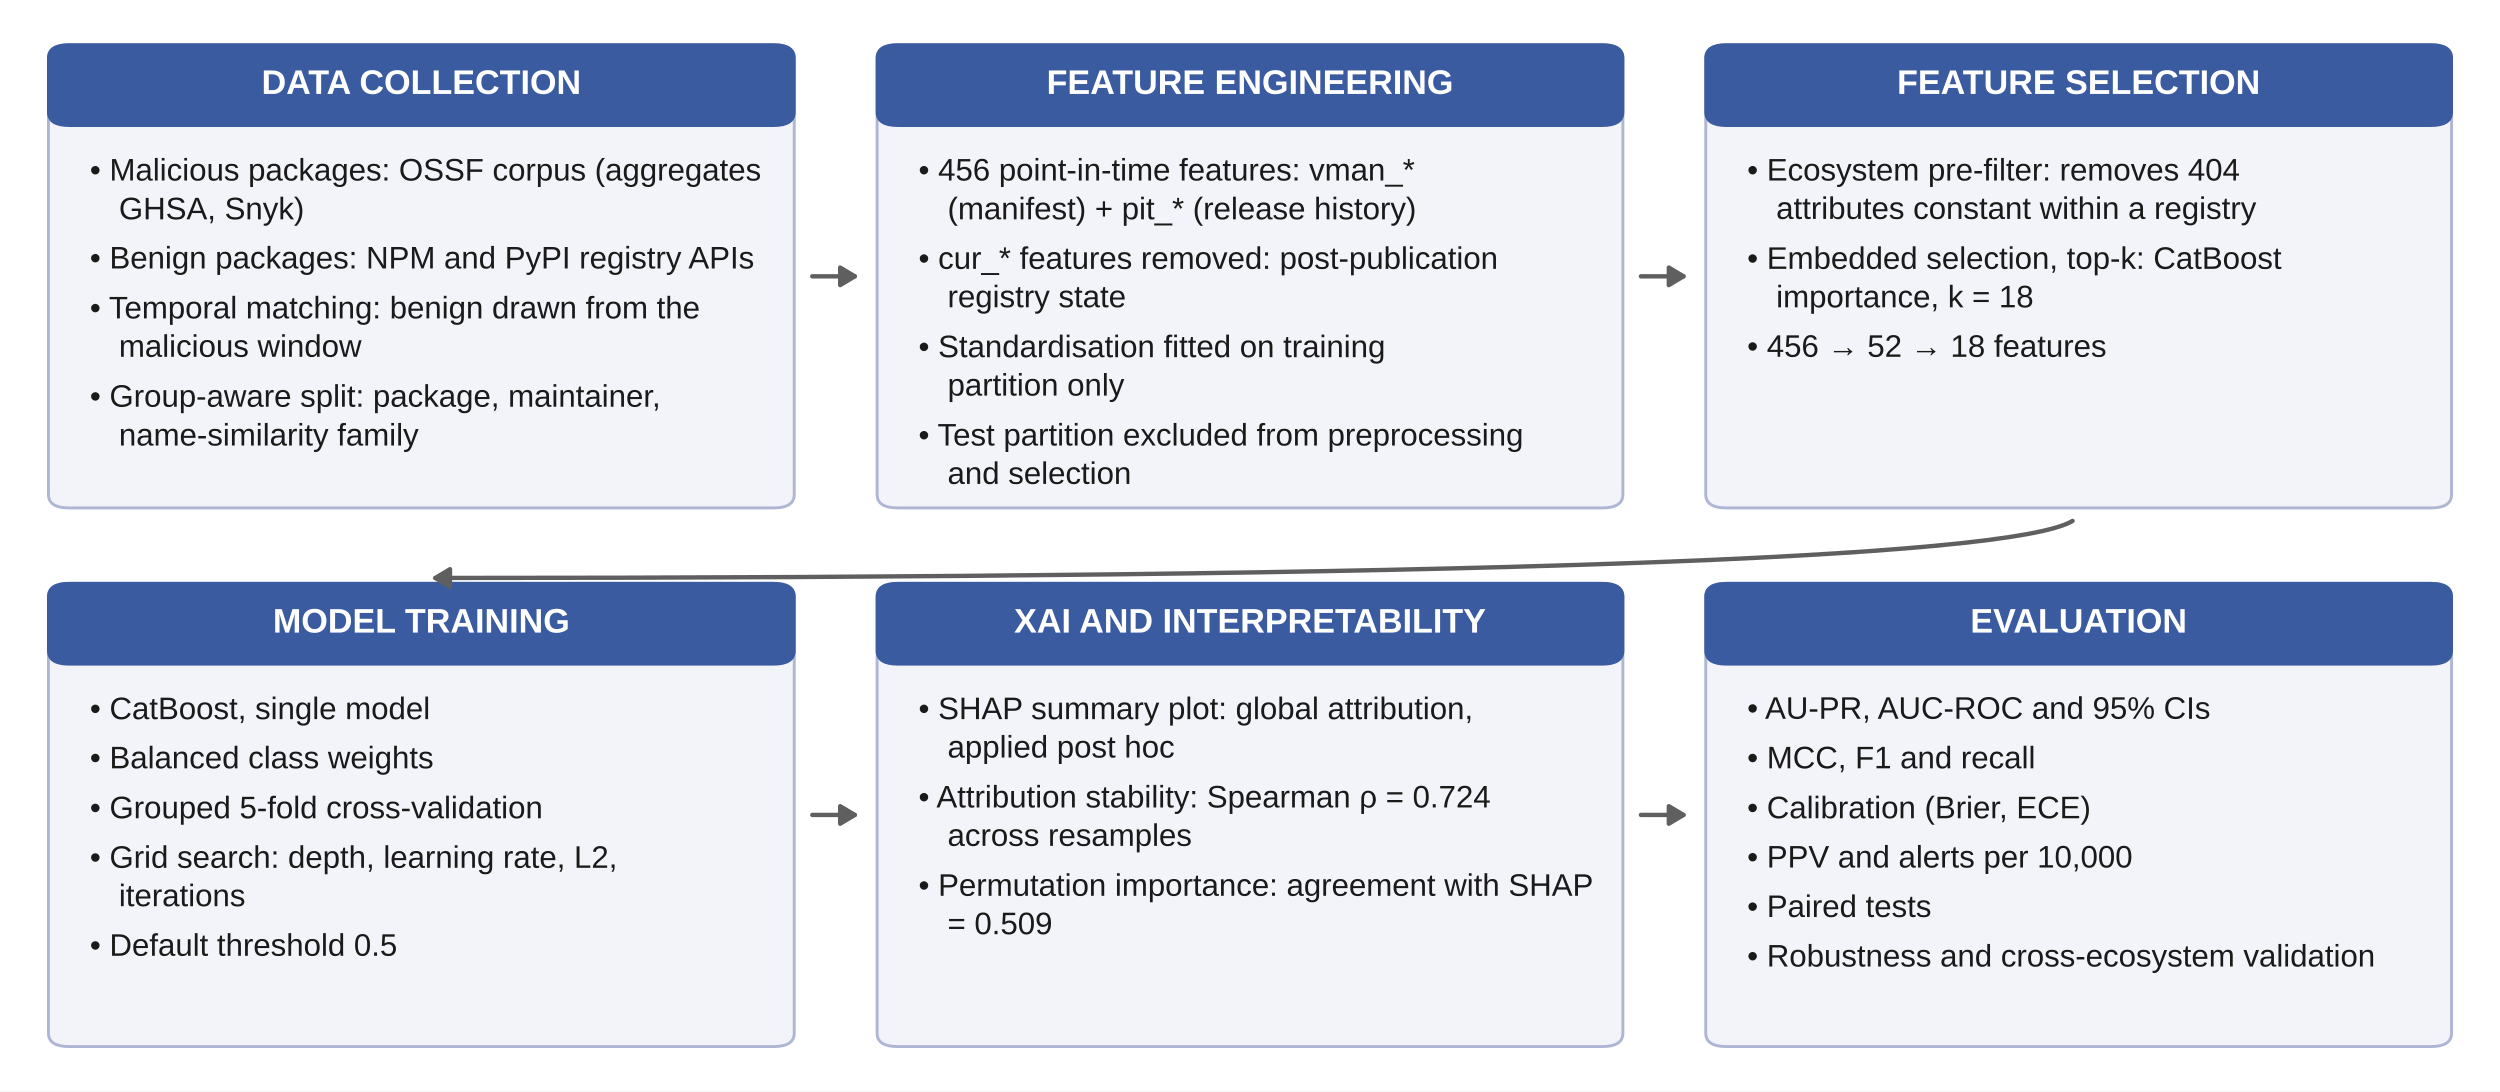
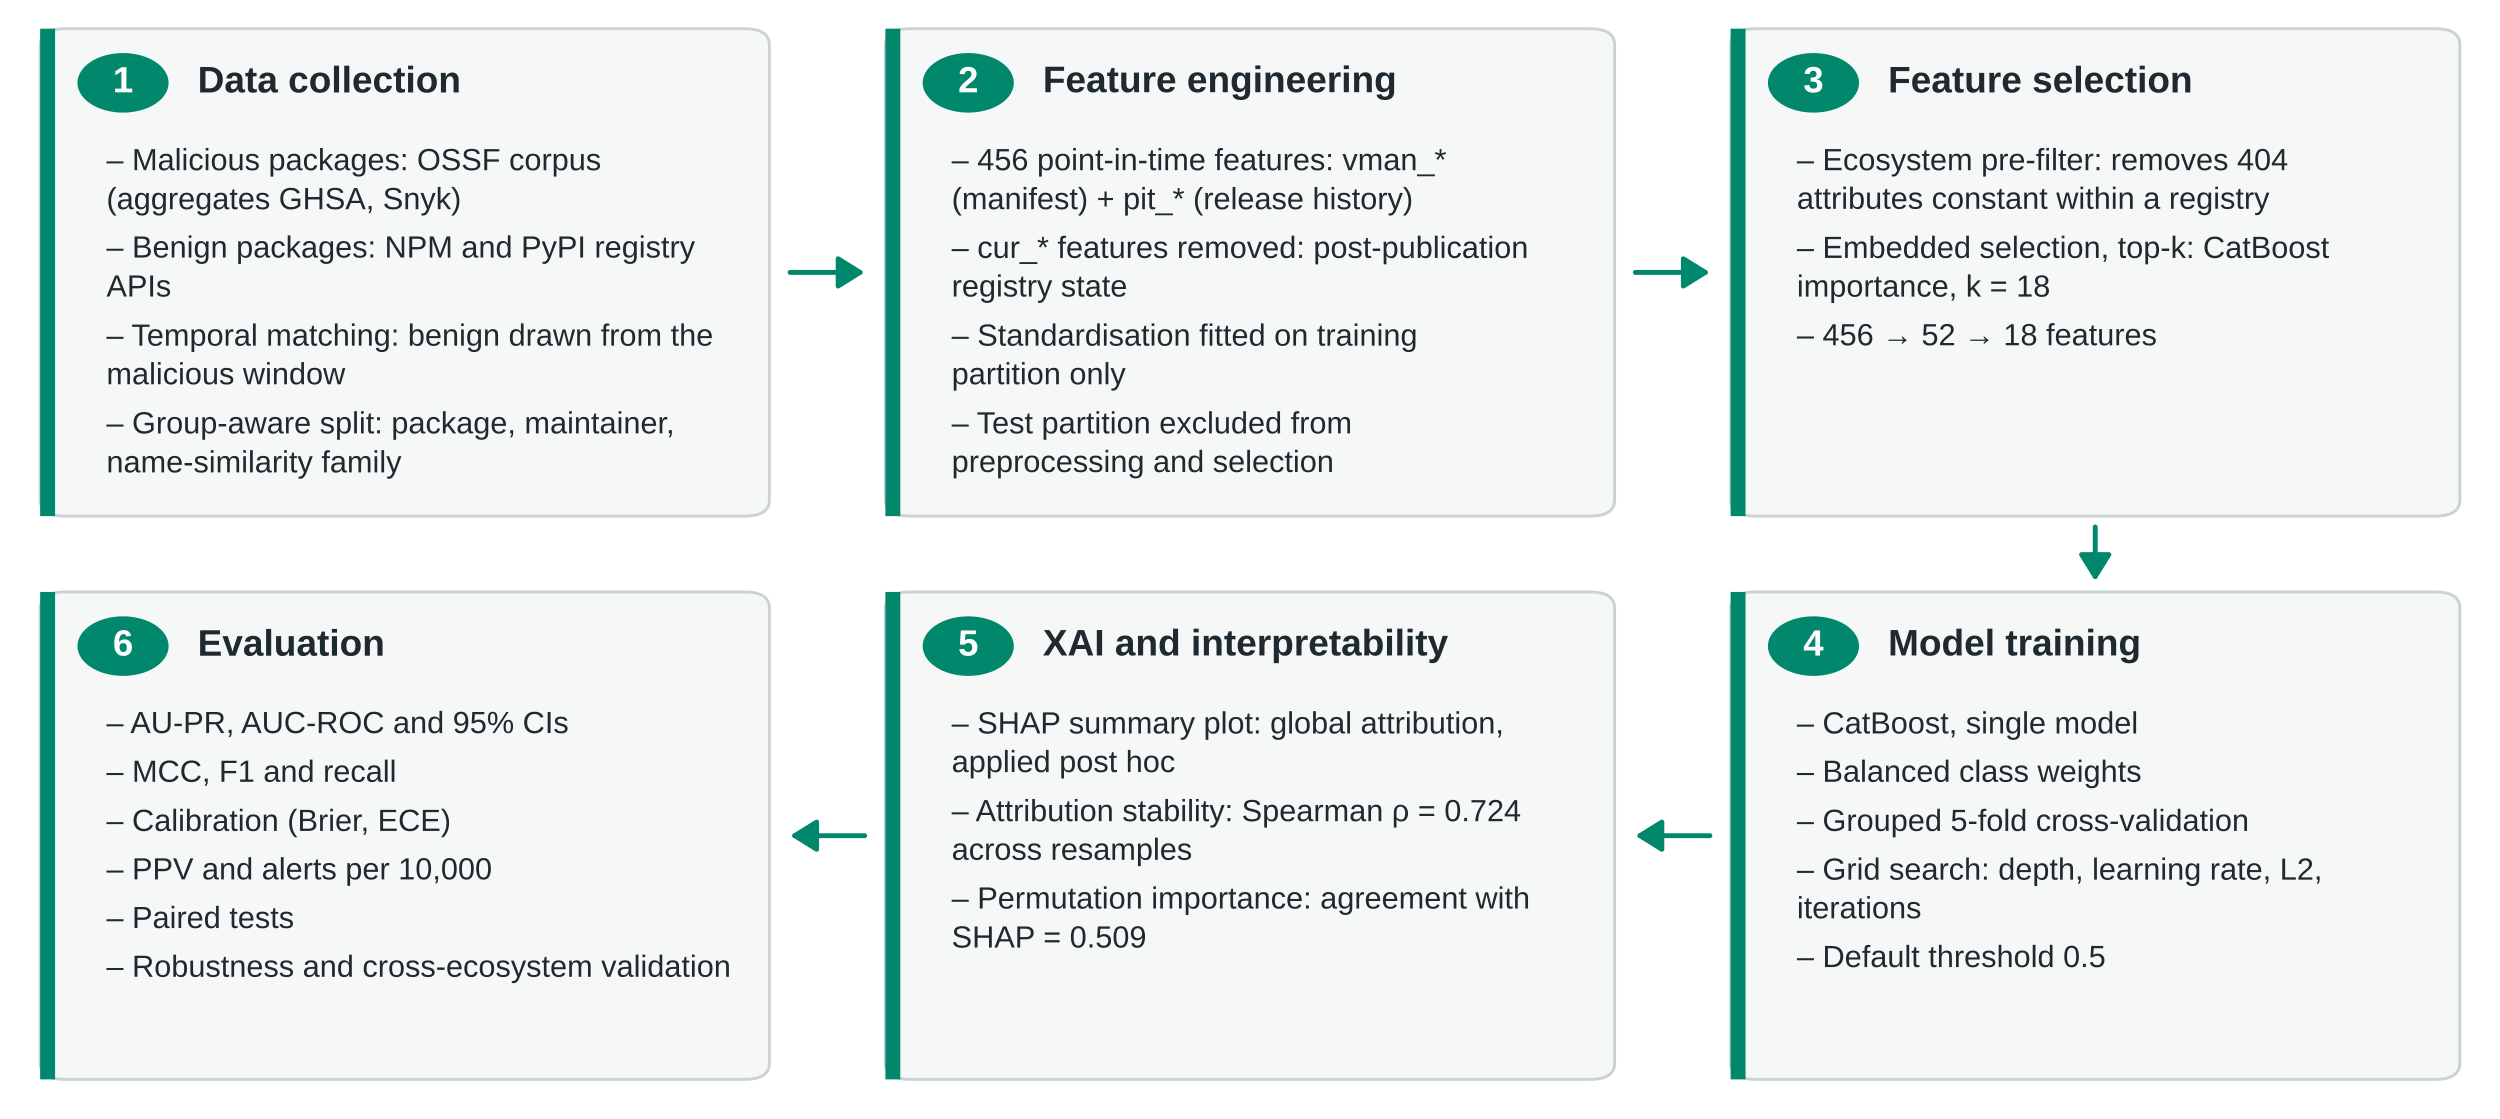
- <svg xmlns="http://www.w3.org/2000/svg" width="513.116pt" height="223.982pt" viewBox="0 0 513.116 223.982" version="1.1">
+ <svg xmlns="http://www.w3.org/2000/svg" width="513.116pt" height="229.652pt" viewBox="0 0 513.116 229.652" version="1.1">
  <defs>
    <style type="text/css">*{stroke-linejoin: round; stroke-linecap: butt}</style>
  </defs>
  <g id="figure_1">
    <g id="patch_1">
-       <path d="M 0 223.982  L 513.116 223.982  L 513.116 -0  L 0 -0  z " style="fill: #ffffff" />
+       <path d="M 0 229.652  L 513.116 229.652  L 513.116 0  L 0 0  z " style="fill: #ffffff" />
    </g>
    <g id="axes_1">
      <g id="patch_2">
-         <path d="M 14.196 104.253  L 158.763 104.253  Q 163.015 104.253 163.015 101.489  L 163.015 11.942  Q 163.015 9.179 158.763 9.179  L 14.196 9.179  Q 9.944 9.179 9.944 11.942  L 9.944 101.489  Q 9.944 104.253 14.196 104.253  z " clip-path="url(#pa4906f05b5)" style="fill: #f3f4f9; stroke: #aeb6d3; stroke-width: 0.6; stroke-linejoin: miter" />
+         <path d="M 13.346 105.933  L 152.81 105.933  Q 157.912 105.933 157.912 102.598  L 157.912 9.221  Q 157.912 5.887 152.81 5.887  L 13.346 5.887  Q 8.243 5.887 8.243 9.221  L 8.243 102.598  Q 8.243 105.933 13.346 105.933  z " clip-path="url(#pb34a11d8cc)" style="fill: #f6f8f8; stroke: #c9d3d6; stroke-width: 0.6; stroke-linejoin: miter" />
      </g>
      <g id="patch_3">
-         <path d="M 14.196 25.761  L 158.763 25.761  Q 163.015 25.761 163.015 22.997  L 163.015 11.942  Q 163.015 9.179 158.763 9.179  L 14.196 9.179  Q 9.944 9.179 9.944 11.942  L 9.944 22.997  Q 9.944 25.761 14.196 25.761  z " clip-path="url(#pa4906f05b5)" style="fill: #3a5ba0; stroke: #3a5ba0; stroke-width: 0.6; stroke-linejoin: miter" />
+         <path d="M 8.243 105.933  L 11.305 105.933  L 11.305 5.887  L 8.243 5.887  z " clip-path="url(#pb34a11d8cc)" style="fill: #00876c" />
      </g>
      <g id="patch_4">
-         <path d="M 184.275 104.253  L 328.842 104.253  Q 333.094 104.253 333.094 101.489  L 333.094 11.942  Q 333.094 9.179 328.842 9.179  L 184.275 9.179  Q 180.023 9.179 180.023 11.942  L 180.023 101.489  Q 180.023 104.253 184.275 104.253  z " clip-path="url(#pa4906f05b5)" style="fill: #f3f4f9; stroke: #aeb6d3; stroke-width: 0.6; stroke-linejoin: miter" />
+         <path d="M 25.251 23.117  C 27.732 23.117 30.111 22.472 31.866 21.326  C 33.62 20.179 34.605 18.624 34.605 17.003  C 34.605 15.381 33.62 13.826 31.866 12.68  C 30.111 11.533 27.732 10.889 25.251 10.889  C 22.77 10.889 20.391 11.533 18.637 12.68  C 16.882 13.826 15.897 15.381 15.897 17.003  C 15.897 18.624 16.882 20.179 18.637 21.326  C 20.391 22.472 22.77 23.117 25.251 23.117  z " clip-path="url(#pb34a11d8cc)" style="fill: #00876c" />
      </g>
      <g id="patch_5">
-         <path d="M 184.275 25.761  L 328.842 25.761  Q 333.094 25.761 333.094 22.997  L 333.094 11.942  Q 333.094 9.179 328.842 9.179  L 184.275 9.179  Q 180.023 9.179 180.023 11.942  L 180.023 22.997  Q 180.023 25.761 184.275 25.761  z " clip-path="url(#pa4906f05b5)" style="fill: #3a5ba0; stroke: #3a5ba0; stroke-width: 0.6; stroke-linejoin: miter" />
+         <path d="M 186.826 105.933  L 326.29 105.933  Q 331.393 105.933 331.393 102.598  L 331.393 9.221  Q 331.393 5.887 326.29 5.887  L 186.826 5.887  Q 181.723 5.887 181.723 9.221  L 181.723 102.598  Q 181.723 105.933 186.826 105.933  z " clip-path="url(#pb34a11d8cc)" style="fill: #f6f8f8; stroke: #c9d3d6; stroke-width: 0.6; stroke-linejoin: miter" />
      </g>
      <g id="patch_6">
-         <path d="M 354.353 104.253  L 498.92 104.253  Q 503.172 104.253 503.172 101.489  L 503.172 11.942  Q 503.172 9.179 498.92 9.179  L 354.353 9.179  Q 350.101 9.179 350.101 11.942  L 350.101 101.489  Q 350.101 104.253 354.353 104.253  z " clip-path="url(#pa4906f05b5)" style="fill: #f3f4f9; stroke: #aeb6d3; stroke-width: 0.6; stroke-linejoin: miter" />
+         <path d="M 181.723 105.933  L 184.785 105.933  L 184.785 5.887  L 181.723 5.887  z " clip-path="url(#pb34a11d8cc)" style="fill: #00876c" />
      </g>
      <g id="patch_7">
-         <path d="M 354.353 25.761  L 498.92 25.761  Q 503.172 25.761 503.172 22.997  L 503.172 11.942  Q 503.172 9.179 498.92 9.179  L 354.353 9.179  Q 350.101 9.179 350.101 11.942  L 350.101 22.997  Q 350.101 25.761 354.353 25.761  z " clip-path="url(#pa4906f05b5)" style="fill: #3a5ba0; stroke: #3a5ba0; stroke-width: 0.6; stroke-linejoin: miter" />
+         <path d="M 198.731 23.117  C 201.212 23.117 203.592 22.472 205.346 21.326  C 207.1 20.179 208.086 18.624 208.086 17.003  C 208.086 15.381 207.1 13.826 205.346 12.68  C 203.592 11.533 201.212 10.889 198.731 10.889  C 196.251 10.889 193.871 11.533 192.117 12.68  C 190.363 13.826 189.377 15.381 189.377 17.003  C 189.377 18.624 190.363 20.179 192.117 21.326  C 193.871 22.472 196.251 23.117 198.731 23.117  z " clip-path="url(#pb34a11d8cc)" style="fill: #00876c" />
      </g>
      <g id="patch_8">
-         <path d="M 14.196 214.804  L 158.763 214.804  Q 163.015 214.804 163.015 212.04  L 163.015 122.494  Q 163.015 119.73 158.763 119.73  L 14.196 119.73  Q 9.944 119.73 9.944 122.494  L 9.944 212.04  Q 9.944 214.804 14.196 214.804  z " clip-path="url(#pa4906f05b5)" style="fill: #f3f4f9; stroke: #aeb6d3; stroke-width: 0.6; stroke-linejoin: miter" />
+         <path d="M 360.306 105.933  L 499.771 105.933  Q 504.873 105.933 504.873 102.598  L 504.873 9.221  Q 504.873 5.887 499.771 5.887  L 360.306 5.887  Q 355.204 5.887 355.204 9.221  L 355.204 102.598  Q 355.204 105.933 360.306 105.933  z " clip-path="url(#pb34a11d8cc)" style="fill: #f6f8f8; stroke: #c9d3d6; stroke-width: 0.6; stroke-linejoin: miter" />
      </g>
      <g id="patch_9">
-         <path d="M 14.196 136.312  L 158.763 136.312  Q 163.015 136.312 163.015 133.549  L 163.015 122.494  Q 163.015 119.73 158.763 119.73  L 14.196 119.73  Q 9.944 119.73 9.944 122.494  L 9.944 133.549  Q 9.944 136.312 14.196 136.312  z " clip-path="url(#pa4906f05b5)" style="fill: #3a5ba0; stroke: #3a5ba0; stroke-width: 0.6; stroke-linejoin: miter" />
+         <path d="M 355.204 105.933  L 358.265 105.933  L 358.265 5.887  L 355.204 5.887  z " clip-path="url(#pb34a11d8cc)" style="fill: #00876c" />
      </g>
      <g id="patch_10">
-         <path d="M 184.275 214.804  L 328.842 214.804  Q 333.094 214.804 333.094 212.04  L 333.094 122.494  Q 333.094 119.73 328.842 119.73  L 184.275 119.73  Q 180.023 119.73 180.023 122.494  L 180.023 212.04  Q 180.023 214.804 184.275 214.804  z " clip-path="url(#pa4906f05b5)" style="fill: #f3f4f9; stroke: #aeb6d3; stroke-width: 0.6; stroke-linejoin: miter" />
+         <path d="M 372.212 23.117  C 374.692 23.117 377.072 22.472 378.826 21.326  C 380.58 20.179 381.566 18.624 381.566 17.003  C 381.566 15.381 380.58 13.826 378.826 12.68  C 377.072 11.533 374.692 10.889 372.212 10.889  C 369.731 10.889 367.351 11.533 365.597 12.68  C 363.843 13.826 362.857 15.381 362.857 17.003  C 362.857 18.624 363.843 20.179 365.597 21.326  C 367.351 22.472 369.731 23.117 372.212 23.117  z " clip-path="url(#pb34a11d8cc)" style="fill: #00876c" />
      </g>
      <g id="patch_11">
-         <path d="M 184.275 136.312  L 328.842 136.312  Q 333.094 136.312 333.094 133.549  L 333.094 122.494  Q 333.094 119.73 328.842 119.73  L 184.275 119.73  Q 180.023 119.73 180.023 122.494  L 180.023 133.549  Q 180.023 136.312 184.275 136.312  z " clip-path="url(#pa4906f05b5)" style="fill: #3a5ba0; stroke: #3a5ba0; stroke-width: 0.6; stroke-linejoin: miter" />
+         <path d="M 360.306 221.542  L 499.771 221.542  Q 504.873 221.542 504.873 218.207  L 504.873 124.83  Q 504.873 121.496 499.771 121.496  L 360.306 121.496  Q 355.204 121.496 355.204 124.83  L 355.204 218.207  Q 355.204 221.542 360.306 221.542  z " clip-path="url(#pb34a11d8cc)" style="fill: #f6f8f8; stroke: #c9d3d6; stroke-width: 0.6; stroke-linejoin: miter" />
      </g>
      <g id="patch_12">
-         <path d="M 354.353 214.804  L 498.92 214.804  Q 503.172 214.804 503.172 212.04  L 503.172 122.494  Q 503.172 119.73 498.92 119.73  L 354.353 119.73  Q 350.101 119.73 350.101 122.494  L 350.101 212.04  Q 350.101 214.804 354.353 214.804  z " clip-path="url(#pa4906f05b5)" style="fill: #f3f4f9; stroke: #aeb6d3; stroke-width: 0.6; stroke-linejoin: miter" />
+         <path d="M 355.204 221.542  L 358.265 221.542  L 358.265 121.496  L 355.204 121.496  z " clip-path="url(#pb34a11d8cc)" style="fill: #00876c" />
      </g>
      <g id="patch_13">
-         <path d="M 354.353 136.312  L 498.92 136.312  Q 503.172 136.312 503.172 133.549  L 503.172 122.494  Q 503.172 119.73 498.92 119.73  L 354.353 119.73  Q 350.101 119.73 350.101 122.494  L 350.101 133.549  Q 350.101 136.312 354.353 136.312  z " clip-path="url(#pa4906f05b5)" style="fill: #3a5ba0; stroke: #3a5ba0; stroke-width: 0.6; stroke-linejoin: miter" />
+         <path d="M 372.212 138.726  C 374.692 138.726 377.072 138.082 378.826 136.935  C 380.58 135.789 381.566 134.233 381.566 132.612  C 381.566 130.99 380.58 129.435 378.826 128.289  C 377.072 127.142 374.692 126.498 372.212 126.498  C 369.731 126.498 367.351 127.142 365.597 128.289  C 363.843 129.435 362.857 130.99 362.857 132.612  C 362.857 134.233 363.843 135.789 365.597 136.935  C 367.351 138.082 369.731 138.726 372.212 138.726  z " clip-path="url(#pb34a11d8cc)" style="fill: #00876c" />
      </g>
      <g id="patch_14">
-         <path d="M 166.719 56.716  Q 171.519 56.716 175.444 56.716  " clip-path="url(#pa4906f05b5)" style="fill: none; stroke: #5f5f5f; stroke-width: 0.9; stroke-linecap: round" />
-         <path d="M 172.444 54.916  L 175.444 56.716  L 172.444 58.516  z " clip-path="url(#pa4906f05b5)" style="fill: #5f5f5f; stroke: #5f5f5f; stroke-width: 0.9; stroke-linecap: round" />
+         <path d="M 186.826 221.542  L 326.29 221.542  Q 331.393 221.542 331.393 218.207  L 331.393 124.83  Q 331.393 121.496 326.29 121.496  L 186.826 121.496  Q 181.723 121.496 181.723 124.83  L 181.723 218.207  Q 181.723 221.542 186.826 221.542  z " clip-path="url(#pb34a11d8cc)" style="fill: #f6f8f8; stroke: #c9d3d6; stroke-width: 0.6; stroke-linejoin: miter" />
      </g>
      <g id="patch_15">
-         <path d="M 166.719 167.267  Q 171.519 167.267 175.444 167.267  " clip-path="url(#pa4906f05b5)" style="fill: none; stroke: #5f5f5f; stroke-width: 0.9; stroke-linecap: round" />
-         <path d="M 172.444 165.467  L 175.444 167.267  L 172.444 169.067  z " clip-path="url(#pa4906f05b5)" style="fill: #5f5f5f; stroke: #5f5f5f; stroke-width: 0.9; stroke-linecap: round" />
+         <path d="M 181.723 221.542  L 184.785 221.542  L 184.785 121.496  L 181.723 121.496  z " clip-path="url(#pb34a11d8cc)" style="fill: #00876c" />
      </g>
      <g id="patch_16">
-         <path d="M 336.797 56.716  Q 341.598 56.716 345.523 56.716  " clip-path="url(#pa4906f05b5)" style="fill: none; stroke: #5f5f5f; stroke-width: 0.9; stroke-linecap: round" />
-         <path d="M 342.523 54.916  L 345.523 56.716  L 342.523 58.516  z " clip-path="url(#pa4906f05b5)" style="fill: #5f5f5f; stroke: #5f5f5f; stroke-width: 0.9; stroke-linecap: round" />
+         <path d="M 198.731 138.726  C 201.212 138.726 203.592 138.082 205.346 136.935  C 207.1 135.789 208.086 134.233 208.086 132.612  C 208.086 130.99 207.1 129.435 205.346 128.289  C 203.592 127.142 201.212 126.498 198.731 126.498  C 196.251 126.498 193.871 127.142 192.117 128.289  C 190.363 129.435 189.377 130.99 189.377 132.612  C 189.377 134.233 190.363 135.789 192.117 136.935  C 193.871 138.082 196.251 138.726 198.731 138.726  z " clip-path="url(#pb34a11d8cc)" style="fill: #00876c" />
      </g>
      <g id="patch_17">
-         <path d="M 336.797 167.267  Q 341.598 167.267 345.523 167.267  " clip-path="url(#pa4906f05b5)" style="fill: none; stroke: #5f5f5f; stroke-width: 0.9; stroke-linecap: round" />
-         <path d="M 342.523 165.467  L 345.523 167.267  L 342.523 169.067  z " clip-path="url(#pa4906f05b5)" style="fill: #5f5f5f; stroke: #5f5f5f; stroke-width: 0.9; stroke-linecap: round" />
+         <path d="M 13.346 221.542  L 152.81 221.542  Q 157.912 221.542 157.912 218.207  L 157.912 124.83  Q 157.912 121.496 152.81 121.496  L 13.346 121.496  Q 8.243 121.496 8.243 124.83  L 8.243 218.207  Q 8.243 221.542 13.346 221.542  z " clip-path="url(#pb34a11d8cc)" style="fill: #f6f8f8; stroke: #c9d3d6; stroke-width: 0.6; stroke-linejoin: miter" />
      </g>
      <g id="patch_18">
-         <path d="M 425.387 106.917  Q 406.081 118.588 89.355 118.624  " clip-path="url(#pa4906f05b5)" style="fill: none; stroke: #5f5f5f; stroke-width: 0.9; stroke-linecap: round" />
-         <path d="M 92.355 120.424  L 89.355 118.624  L 92.355 116.824  z " clip-path="url(#pa4906f05b5)" style="fill: #5f5f5f; stroke: #5f5f5f; stroke-width: 0.9; stroke-linecap: round" />
+         <path d="M 8.243 221.542  L 11.305 221.542  L 11.305 121.496  L 8.243 121.496  z " clip-path="url(#pb34a11d8cc)" style="fill: #00876c" />
+       </g>
+       <g id="patch_19">
+         <path d="M 25.251 138.726  C 27.732 138.726 30.111 138.082 31.866 136.935  C 33.62 135.789 34.605 134.233 34.605 132.612  C 34.605 130.99 33.62 129.435 31.866 128.289  C 30.111 127.142 27.732 126.498 25.251 126.498  C 22.77 126.498 20.391 127.142 18.637 128.289  C 16.882 129.435 15.897 130.99 15.897 132.612  C 15.897 134.233 16.882 135.789 18.637 136.935  C 20.391 138.082 22.77 138.726 25.251 138.726  z " clip-path="url(#pb34a11d8cc)" style="fill: #00876c" />
      </g>
      <g id="text_1">
-         <text style="font-weight: 700; font-size: 7px; font-family: 'Arial', 'Helvetica', 'Liberation Sans', 'DejaVu Sans', sans-serif; text-anchor: middle; fill: #ffffff" x="86.479" y="19.284" transform="rotate(-0 86.47937 19.28445)">DATA COLLECTION</text>
+         <text style="font-weight: 700; font-size: 7.5px; font-family: 'Arial', 'Helvetica', 'Liberation Sans', 'DejaVu Sans', sans-serif; text-anchor: middle; fill: #ffffff" x="25.251" y="18.947" transform="rotate(-0 25.25102 18.9469)">1</text>
      </g>
      <g id="text_2">
-         <text style="font-size: 6.4px; font-family: 'Arial', 'Helvetica', 'Liberation Sans', 'DejaVu Sans', sans-serif; text-anchor: start; fill: #1a1a1a" x="18.448" y="37.057" transform="rotate(-0 18.44787 37.05733)">•  Malicious packages: OSSF corpus (aggregates</text>
+         <text style="font-weight: 700; font-size: 7.6px; font-family: 'Arial', 'Helvetica', 'Liberation Sans', 'DejaVu Sans', sans-serif; text-anchor: start; fill: #1f2a30" x="40.558" y="18.973" transform="rotate(-0 40.55811 18.97282)">Data collection</text>
      </g>
      <g id="text_3">
-         <text style="font-size: 6.4px; font-family: 'Arial', 'Helvetica', 'Liberation Sans', 'DejaVu Sans', sans-serif; text-anchor: start; fill: #1a1a1a" x="24.401" y="45.013" transform="rotate(-0 24.40063 45.01302)">GHSA, Snyk)</text>
+         <text style="font-size: 6.3px; font-family: 'Arial', 'Helvetica', 'Liberation Sans', 'DejaVu Sans', sans-serif; text-anchor: start; fill: #1f2a30" x="21.849" y="34.932" transform="rotate(-0 21.84945 34.93241)">–  Malicious packages: OSSF corpus</text>
      </g>
      <g id="text_4">
-         <text style="font-size: 6.4px; font-family: 'Arial', 'Helvetica', 'Liberation Sans', 'DejaVu Sans', sans-serif; text-anchor: start; fill: #1a1a1a" x="18.448" y="55.106" transform="rotate(-0 18.44787 55.10572)">•  Benign packages: NPM and PyPI registry APIs</text>
+         <text style="font-size: 6.3px; font-family: 'Arial', 'Helvetica', 'Liberation Sans', 'DejaVu Sans', sans-serif; text-anchor: start; fill: #1f2a30" x="21.849" y="42.932" transform="rotate(-0 21.84945 42.93218)">    (aggregates GHSA, Snyk)</text>
      </g>
      <g id="text_5">
-         <text style="font-size: 6.4px; font-family: 'Arial', 'Helvetica', 'Liberation Sans', 'DejaVu Sans', sans-serif; text-anchor: start; fill: #1a1a1a" x="18.448" y="65.354" transform="rotate(-0 18.44787 65.35443)">•  Temporal matching: benign drawn from the</text>
+         <text style="font-size: 6.3px; font-family: 'Arial', 'Helvetica', 'Liberation Sans', 'DejaVu Sans', sans-serif; text-anchor: start; fill: #1f2a30" x="21.849" y="52.86" transform="rotate(-0 21.84945 52.86003)">–  Benign packages: NPM and PyPI registry</text>
      </g>
      <g id="text_6">
-         <text style="font-size: 6.4px; font-family: 'Arial', 'Helvetica', 'Liberation Sans', 'DejaVu Sans', sans-serif; text-anchor: start; fill: #1a1a1a" x="24.401" y="73.236" transform="rotate(-0 24.40063 73.23612)">malicious window</text>
+         <text style="font-size: 6.3px; font-family: 'Arial', 'Helvetica', 'Liberation Sans', 'DejaVu Sans', sans-serif; text-anchor: start; fill: #1f2a30" x="21.849" y="60.864" transform="rotate(-0 21.84945 60.86373)">    APIs</text>
      </g>
      <g id="text_7">
-         <text style="font-size: 6.4px; font-family: 'Arial', 'Helvetica', 'Liberation Sans', 'DejaVu Sans', sans-serif; text-anchor: start; fill: #1a1a1a" x="18.448" y="83.485" transform="rotate(-0 18.44787 83.48483)">•  Group-aware split: package, maintainer,</text>
+         <text style="font-size: 6.3px; font-family: 'Arial', 'Helvetica', 'Liberation Sans', 'DejaVu Sans', sans-serif; text-anchor: start; fill: #1f2a30" x="21.849" y="70.945" transform="rotate(-0 21.84945 70.94515)">–  Temporal matching: benign drawn from the</text>
      </g>
      <g id="text_8">
-         <text style="font-size: 6.4px; font-family: 'Arial', 'Helvetica', 'Liberation Sans', 'DejaVu Sans', sans-serif; text-anchor: start; fill: #1a1a1a" x="24.401" y="91.445" transform="rotate(-0 24.40063 91.44451)">name-similarity family</text>
+         <text style="font-size: 6.3px; font-family: 'Arial', 'Helvetica', 'Liberation Sans', 'DejaVu Sans', sans-serif; text-anchor: start; fill: #1f2a30" x="21.849" y="78.872" transform="rotate(-0 21.84945 78.87207)">    malicious window</text>
      </g>
      <g id="text_9">
-         <text style="font-weight: 700; font-size: 7px; font-family: 'Arial', 'Helvetica', 'Liberation Sans', 'DejaVu Sans', sans-serif; text-anchor: middle; fill: #ffffff" x="256.558" y="19.284" transform="rotate(-0 256.5581 19.28445)">FEATURE ENGINEERING</text>
+         <text style="font-size: 6.3px; font-family: 'Arial', 'Helvetica', 'Liberation Sans', 'DejaVu Sans', sans-serif; text-anchor: start; fill: #1f2a30" x="21.849" y="88.953" transform="rotate(-0 21.84945 88.95348)">–  Group-aware split: package, maintainer,</text>
      </g>
      <g id="text_10">
-         <text style="font-size: 6.4px; font-family: 'Arial', 'Helvetica', 'Liberation Sans', 'DejaVu Sans', sans-serif; text-anchor: start; fill: #1a1a1a" x="188.527" y="37.053" transform="rotate(-0 188.5266 37.05333)">•  456 point-in-time features: vman_*</text>
+         <text style="font-size: 6.3px; font-family: 'Arial', 'Helvetica', 'Liberation Sans', 'DejaVu Sans', sans-serif; text-anchor: start; fill: #1f2a30" x="21.849" y="96.957" transform="rotate(-0 21.84945 96.95719)">    name-similarity family</text>
      </g>
      <g id="text_11">
-         <text style="font-size: 6.4px; font-family: 'Arial', 'Helvetica', 'Liberation Sans', 'DejaVu Sans', sans-serif; text-anchor: start; fill: #1a1a1a" x="194.479" y="45.013" transform="rotate(-0 194.4794 45.01302)">(manifest) + pit_* (release history)</text>
+         <text style="font-weight: 700; font-size: 7.5px; font-family: 'Arial', 'Helvetica', 'Liberation Sans', 'DejaVu Sans', sans-serif; text-anchor: middle; fill: #ffffff" x="198.731" y="18.947" transform="rotate(-0 198.7313 18.9469)">2</text>
      </g>
      <g id="text_12">
-         <text style="font-size: 6.4px; font-family: 'Arial', 'Helvetica', 'Liberation Sans', 'DejaVu Sans', sans-serif; text-anchor: start; fill: #1a1a1a" x="188.527" y="55.184" transform="rotate(-0 188.5266 55.18372)">•  cur_* features removed: post-publication</text>
+         <text style="font-weight: 700; font-size: 7.6px; font-family: 'Arial', 'Helvetica', 'Liberation Sans', 'DejaVu Sans', sans-serif; text-anchor: start; fill: #1f2a30" x="214.038" y="18.923" transform="rotate(-0 214.0384 18.92295)">Feature engineering</text>
      </g>
      <g id="text_13">
-         <text style="font-size: 6.4px; font-family: 'Arial', 'Helvetica', 'Liberation Sans', 'DejaVu Sans', sans-serif; text-anchor: start; fill: #1a1a1a" x="194.479" y="63.065" transform="rotate(-0 194.4794 63.06541)">registry state</text>
+         <text style="font-size: 6.3px; font-family: 'Arial', 'Helvetica', 'Liberation Sans', 'DejaVu Sans', sans-serif; text-anchor: start; fill: #1f2a30" x="195.33" y="34.928" transform="rotate(-0 195.3298 34.92847)">–  456 point-in-time features: vman_*</text>
      </g>
      <g id="text_14">
-         <text style="font-size: 6.4px; font-family: 'Arial', 'Helvetica', 'Liberation Sans', 'DejaVu Sans', sans-serif; text-anchor: start; fill: #1a1a1a" x="188.527" y="73.314" transform="rotate(-0 188.5266 73.31412)">•  Standardisation fitted on training</text>
+         <text style="font-size: 6.3px; font-family: 'Arial', 'Helvetica', 'Liberation Sans', 'DejaVu Sans', sans-serif; text-anchor: start; fill: #1f2a30" x="195.33" y="42.932" transform="rotate(-0 195.3298 42.93218)">    (manifest) + pit_* (release history)</text>
      </g>
      <g id="text_15">
-         <text style="font-size: 6.4px; font-family: 'Arial', 'Helvetica', 'Liberation Sans', 'DejaVu Sans', sans-serif; text-anchor: start; fill: #1a1a1a" x="194.479" y="81.196" transform="rotate(-0 194.4794 81.1958)">partition only</text>
+         <text style="font-size: 6.3px; font-family: 'Arial', 'Helvetica', 'Liberation Sans', 'DejaVu Sans', sans-serif; text-anchor: start; fill: #1f2a30" x="195.33" y="52.937" transform="rotate(-0 195.3298 52.93681)">–  cur_* features removed: post-publication</text>
      </g>
      <g id="text_16">
-         <text style="font-size: 6.4px; font-family: 'Arial', 'Helvetica', 'Liberation Sans', 'DejaVu Sans', sans-serif; text-anchor: start; fill: #1a1a1a" x="188.527" y="91.445" transform="rotate(-0 188.5266 91.44451)">•  Test partition excluded from preprocessing</text>
+         <text style="font-size: 6.3px; font-family: 'Arial', 'Helvetica', 'Liberation Sans', 'DejaVu Sans', sans-serif; text-anchor: start; fill: #1f2a30" x="195.33" y="60.864" transform="rotate(-0 195.3298 60.86373)">    registry state</text>
      </g>
      <g id="text_17">
-         <text style="font-size: 6.4px; font-family: 'Arial', 'Helvetica', 'Liberation Sans', 'DejaVu Sans', sans-serif; text-anchor: start; fill: #1a1a1a" x="194.479" y="99.326" transform="rotate(-0 194.4794 99.3262)">and selection</text>
+         <text style="font-size: 6.3px; font-family: 'Arial', 'Helvetica', 'Liberation Sans', 'DejaVu Sans', sans-serif; text-anchor: start; fill: #1f2a30" x="195.33" y="70.945" transform="rotate(-0 195.3298 70.94515)">–  Standardisation fitted on training</text>
      </g>
      <g id="text_18">
-         <text style="font-weight: 700; font-size: 7px; font-family: 'Arial', 'Helvetica', 'Liberation Sans', 'DejaVu Sans', sans-serif; text-anchor: middle; fill: #ffffff" x="426.637" y="19.284" transform="rotate(-0 426.6368 19.28445)">FEATURE SELECTION</text>
+         <text style="font-size: 6.3px; font-family: 'Arial', 'Helvetica', 'Liberation Sans', 'DejaVu Sans', sans-serif; text-anchor: start; fill: #1f2a30" x="195.33" y="78.872" transform="rotate(-0 195.3298 78.87207)">    partition only</text>
      </g>
      <g id="text_19">
-         <text style="font-size: 6.4px; font-family: 'Arial', 'Helvetica', 'Liberation Sans', 'DejaVu Sans', sans-serif; text-anchor: start; fill: #1a1a1a" x="358.605" y="37.053" transform="rotate(-0 358.6054 37.05333)">•  Ecosystem pre-filter: removes 404</text>
+         <text style="font-size: 6.3px; font-family: 'Arial', 'Helvetica', 'Liberation Sans', 'DejaVu Sans', sans-serif; text-anchor: start; fill: #1f2a30" x="195.33" y="88.953" transform="rotate(-0 195.3298 88.95348)">–  Test partition excluded from</text>
      </g>
      <g id="text_20">
-         <text style="font-size: 6.4px; font-family: 'Arial', 'Helvetica', 'Liberation Sans', 'DejaVu Sans', sans-serif; text-anchor: start; fill: #1a1a1a" x="364.558" y="44.935" transform="rotate(-0 364.5581 44.93502)">attributes constant within a registry</text>
+         <text style="font-size: 6.3px; font-family: 'Arial', 'Helvetica', 'Liberation Sans', 'DejaVu Sans', sans-serif; text-anchor: start; fill: #1f2a30" x="195.33" y="96.88" transform="rotate(-0 195.3298 96.88041)">    preprocessing and selection</text>
      </g>
      <g id="text_21">
-         <text style="font-size: 6.4px; font-family: 'Arial', 'Helvetica', 'Liberation Sans', 'DejaVu Sans', sans-serif; text-anchor: start; fill: #1a1a1a" x="358.605" y="55.184" transform="rotate(-0 358.6054 55.18372)">•  Embedded selection, top-k: CatBoost</text>
+         <text style="font-weight: 700; font-size: 7.5px; font-family: 'Arial', 'Helvetica', 'Liberation Sans', 'DejaVu Sans', sans-serif; text-anchor: middle; fill: #ffffff" x="372.212" y="18.947" transform="rotate(-0 372.2117 18.9469)">3</text>
      </g>
      <g id="text_22">
-         <text style="font-size: 6.4px; font-family: 'Arial', 'Helvetica', 'Liberation Sans', 'DejaVu Sans', sans-serif; text-anchor: start; fill: #1a1a1a" x="364.558" y="63.084" transform="rotate(-0 364.5581 63.08441)">importance, k = 18</text>
+         <text style="font-weight: 700; font-size: 7.6px; font-family: 'Arial', 'Helvetica', 'Liberation Sans', 'DejaVu Sans', sans-serif; text-anchor: start; fill: #1f2a30" x="387.519" y="18.973" transform="rotate(-0 387.5187 18.97282)">Feature selection</text>
      </g>
      <g id="text_23">
-         <text style="font-size: 6.4px; font-family: 'Arial', 'Helvetica', 'Liberation Sans', 'DejaVu Sans', sans-serif; text-anchor: start; fill: #1a1a1a" x="358.605" y="73.236" transform="rotate(-0 358.6054 73.23612)">•  456 → 52 → 18 features</text>
+         <text style="font-size: 6.3px; font-family: 'Arial', 'Helvetica', 'Liberation Sans', 'DejaVu Sans', sans-serif; text-anchor: start; fill: #1f2a30" x="368.81" y="34.928" transform="rotate(-0 368.8101 34.92847)">–  Ecosystem pre-filter: removes 404</text>
      </g>
      <g id="text_24">
-         <text style="font-weight: 700; font-size: 7px; font-family: 'Arial', 'Helvetica', 'Liberation Sans', 'DejaVu Sans', sans-serif; text-anchor: middle; fill: #ffffff" x="86.479" y="129.836" transform="rotate(-0 86.47937 129.8356)">MODEL TRAINING</text>
+         <text style="font-size: 6.3px; font-family: 'Arial', 'Helvetica', 'Liberation Sans', 'DejaVu Sans', sans-serif; text-anchor: start; fill: #1f2a30" x="368.81" y="42.855" transform="rotate(-0 368.8101 42.8554)">    attributes constant within a registry</text>
      </g>
      <g id="text_25">
-         <text style="font-size: 6.4px; font-family: 'Arial', 'Helvetica', 'Liberation Sans', 'DejaVu Sans', sans-serif; text-anchor: start; fill: #1a1a1a" x="18.448" y="147.605" transform="rotate(-0 18.44787 147.6045)">•  CatBoost, single model</text>
+         <text style="font-size: 6.3px; font-family: 'Arial', 'Helvetica', 'Liberation Sans', 'DejaVu Sans', sans-serif; text-anchor: start; fill: #1f2a30" x="368.81" y="52.937" transform="rotate(-0 368.8101 52.93681)">–  Embedded selection, top-k: CatBoost</text>
      </g>
      <g id="text_26">
-         <text style="font-size: 6.4px; font-family: 'Arial', 'Helvetica', 'Liberation Sans', 'DejaVu Sans', sans-serif; text-anchor: start; fill: #1a1a1a" x="18.448" y="157.697" transform="rotate(-0 18.44787 157.6972)">•  Balanced class weights</text>
+         <text style="font-size: 6.3px; font-family: 'Arial', 'Helvetica', 'Liberation Sans', 'DejaVu Sans', sans-serif; text-anchor: start; fill: #1f2a30" x="368.81" y="60.882" transform="rotate(-0 368.8101 60.88244)">    importance, k = 18</text>
      </g>
      <g id="text_27">
-         <text style="font-size: 6.4px; font-family: 'Arial', 'Helvetica', 'Liberation Sans', 'DejaVu Sans', sans-serif; text-anchor: start; fill: #1a1a1a" x="18.448" y="167.946" transform="rotate(-0 18.44787 167.9459)">•  Grouped 5-fold cross-validation</text>
+         <text style="font-size: 6.3px; font-family: 'Arial', 'Helvetica', 'Liberation Sans', 'DejaVu Sans', sans-serif; text-anchor: start; fill: #1f2a30" x="368.81" y="70.868" transform="rotate(-0 368.8101 70.86837)">–  456 → 52 → 18 features</text>
      </g>
      <g id="text_28">
-         <text style="font-size: 6.4px; font-family: 'Arial', 'Helvetica', 'Liberation Sans', 'DejaVu Sans', sans-serif; text-anchor: start; fill: #1a1a1a" x="18.448" y="178.117" transform="rotate(-0 18.44787 178.1166)">•  Grid search: depth, learning rate, L2,</text>
+         <text style="font-weight: 700; font-size: 7.5px; font-family: 'Arial', 'Helvetica', 'Liberation Sans', 'DejaVu Sans', sans-serif; text-anchor: middle; fill: #ffffff" x="372.212" y="134.556" transform="rotate(-0 372.2117 134.556)">4</text>
      </g>
      <g id="text_29">
-         <text style="font-size: 6.4px; font-family: 'Arial', 'Helvetica', 'Liberation Sans', 'DejaVu Sans', sans-serif; text-anchor: start; fill: #1a1a1a" x="24.401" y="185.998" transform="rotate(-0 24.40063 185.9983)">iterations</text>
+         <text style="font-weight: 700; font-size: 7.6px; font-family: 'Arial', 'Helvetica', 'Liberation Sans', 'DejaVu Sans', sans-serif; text-anchor: start; fill: #1f2a30" x="387.519" y="134.532" transform="rotate(-0 387.5187 134.532)">Model training</text>
      </g>
      <g id="text_30">
-         <text style="font-size: 6.4px; font-family: 'Arial', 'Helvetica', 'Liberation Sans', 'DejaVu Sans', sans-serif; text-anchor: start; fill: #1a1a1a" x="18.448" y="196.169" transform="rotate(-0 18.44787 196.169)">•  Default threshold 0.5</text>
+         <text style="font-size: 6.3px; font-family: 'Arial', 'Helvetica', 'Liberation Sans', 'DejaVu Sans', sans-serif; text-anchor: start; fill: #1f2a30" x="368.81" y="150.538" transform="rotate(-0 368.8101 150.5376)">–  CatBoost, single model</text>
      </g>
      <g id="text_31">
-         <text style="font-weight: 700; font-size: 7px; font-family: 'Arial', 'Helvetica', 'Liberation Sans', 'DejaVu Sans', sans-serif; text-anchor: middle; fill: #ffffff" x="256.558" y="129.836" transform="rotate(-0 256.5581 129.8356)">XAI AND INTERPRETABILITY</text>
+         <text style="font-size: 6.3px; font-family: 'Arial', 'Helvetica', 'Liberation Sans', 'DejaVu Sans', sans-serif; text-anchor: start; fill: #1f2a30" x="368.81" y="160.465" transform="rotate(-0 368.8101 160.4654)">–  Balanced class weights</text>
      </g>
      <g id="text_32">
-         <text style="font-size: 6.4px; font-family: 'Arial', 'Helvetica', 'Liberation Sans', 'DejaVu Sans', sans-serif; text-anchor: start; fill: #1a1a1a" x="188.527" y="147.605" transform="rotate(-0 188.5266 147.6045)">•  SHAP summary plot: global attribution,</text>
+         <text style="font-size: 6.3px; font-family: 'Arial', 'Helvetica', 'Liberation Sans', 'DejaVu Sans', sans-serif; text-anchor: start; fill: #1f2a30" x="368.81" y="170.547" transform="rotate(-0 368.8101 170.5468)">–  Grouped 5-fold cross-validation</text>
      </g>
      <g id="text_33">
-         <text style="font-size: 6.4px; font-family: 'Arial', 'Helvetica', 'Liberation Sans', 'DejaVu Sans', sans-serif; text-anchor: start; fill: #1a1a1a" x="194.479" y="155.486" transform="rotate(-0 194.4794 155.4862)">applied post hoc</text>
+         <text style="font-size: 6.3px; font-family: 'Arial', 'Helvetica', 'Liberation Sans', 'DejaVu Sans', sans-serif; text-anchor: start; fill: #1f2a30" x="368.81" y="180.551" transform="rotate(-0 368.8101 180.5514)">–  Grid search: depth, learning rate, L2,</text>
      </g>
      <g id="text_34">
-         <text style="font-size: 6.4px; font-family: 'Arial', 'Helvetica', 'Liberation Sans', 'DejaVu Sans', sans-serif; text-anchor: start; fill: #1a1a1a" x="188.527" y="165.735" transform="rotate(-0 188.5266 165.7349)">•  Attribution stability: Spearman ρ = 0.724</text>
+         <text style="font-size: 6.3px; font-family: 'Arial', 'Helvetica', 'Liberation Sans', 'DejaVu Sans', sans-serif; text-anchor: start; fill: #1f2a30" x="368.81" y="188.478" transform="rotate(-0 368.8101 188.4784)">    iterations</text>
      </g>
      <g id="text_35">
-         <text style="font-size: 6.4px; font-family: 'Arial', 'Helvetica', 'Liberation Sans', 'DejaVu Sans', sans-serif; text-anchor: start; fill: #1a1a1a" x="194.479" y="173.617" transform="rotate(-0 194.4794 173.6166)">across resamples</text>
+         <text style="font-size: 6.3px; font-family: 'Arial', 'Helvetica', 'Liberation Sans', 'DejaVu Sans', sans-serif; text-anchor: start; fill: #1f2a30" x="368.81" y="198.483" transform="rotate(-0 368.8101 198.483)">–  Default threshold 0.5</text>
      </g>
      <g id="text_36">
-         <text style="font-size: 6.4px; font-family: 'Arial', 'Helvetica', 'Liberation Sans', 'DejaVu Sans', sans-serif; text-anchor: start; fill: #1a1a1a" x="188.527" y="183.865" transform="rotate(-0 188.5266 183.8653)">•  Permutation importance: agreement with SHAP</text>
+         <text style="font-weight: 700; font-size: 7.5px; font-family: 'Arial', 'Helvetica', 'Liberation Sans', 'DejaVu Sans', sans-serif; text-anchor: middle; fill: #ffffff" x="198.731" y="134.556" transform="rotate(-0 198.7313 134.556)">5</text>
      </g>
      <g id="text_37">
-         <text style="font-size: 6.4px; font-family: 'Arial', 'Helvetica', 'Liberation Sans', 'DejaVu Sans', sans-serif; text-anchor: start; fill: #1a1a1a" x="194.479" y="191.747" transform="rotate(-0 194.4794 191.747)">= 0.509</text>
+         <text style="font-weight: 700; font-size: 7.6px; font-family: 'Arial', 'Helvetica', 'Liberation Sans', 'DejaVu Sans', sans-serif; text-anchor: start; fill: #1f2a30" x="214.038" y="134.532" transform="rotate(-0 214.0384 134.532)">XAI and interpretability</text>
      </g>
      <g id="text_38">
-         <text style="font-weight: 700; font-size: 7px; font-family: 'Arial', 'Helvetica', 'Liberation Sans', 'DejaVu Sans', sans-serif; text-anchor: middle; fill: #ffffff" x="426.637" y="129.836" transform="rotate(-0 426.6368 129.8356)">EVALUATION</text>
+         <text style="font-size: 6.3px; font-family: 'Arial', 'Helvetica', 'Liberation Sans', 'DejaVu Sans', sans-serif; text-anchor: start; fill: #1f2a30" x="195.33" y="150.538" transform="rotate(-0 195.3298 150.5376)">–  SHAP summary plot: global attribution,</text>
      </g>
      <g id="text_39">
-         <text style="font-size: 6.4px; font-family: 'Arial', 'Helvetica', 'Liberation Sans', 'DejaVu Sans', sans-serif; text-anchor: start; fill: #1a1a1a" x="358.605" y="147.527" transform="rotate(-0 358.6054 147.5265)">•  AU-PR, AUC-ROC and 95% CIs</text>
+         <text style="font-size: 6.3px; font-family: 'Arial', 'Helvetica', 'Liberation Sans', 'DejaVu Sans', sans-serif; text-anchor: start; fill: #1f2a30" x="195.33" y="158.464" transform="rotate(-0 195.3298 158.4645)">    applied post hoc</text>
      </g>
      <g id="text_40">
-         <text style="font-size: 6.4px; font-family: 'Arial', 'Helvetica', 'Liberation Sans', 'DejaVu Sans', sans-serif; text-anchor: start; fill: #1a1a1a" x="358.605" y="157.697" transform="rotate(-0 358.6054 157.6972)">•  MCC, F1 and recall</text>
+         <text style="font-size: 6.3px; font-family: 'Arial', 'Helvetica', 'Liberation Sans', 'DejaVu Sans', sans-serif; text-anchor: start; fill: #1f2a30" x="195.33" y="168.546" transform="rotate(-0 195.3298 168.5459)">–  Attribution stability: Spearman ρ = 0.724</text>
      </g>
      <g id="text_41">
-         <text style="font-size: 6.4px; font-family: 'Arial', 'Helvetica', 'Liberation Sans', 'DejaVu Sans', sans-serif; text-anchor: start; fill: #1a1a1a" x="358.605" y="167.946" transform="rotate(-0 358.6054 167.9459)">•  Calibration (Brier, ECE)</text>
+         <text style="font-size: 6.3px; font-family: 'Arial', 'Helvetica', 'Liberation Sans', 'DejaVu Sans', sans-serif; text-anchor: start; fill: #1f2a30" x="195.33" y="176.473" transform="rotate(-0 195.3298 176.4728)">    across resamples</text>
      </g>
      <g id="text_42">
-         <text style="font-size: 6.4px; font-family: 'Arial', 'Helvetica', 'Liberation Sans', 'DejaVu Sans', sans-serif; text-anchor: start; fill: #1a1a1a" x="358.605" y="178.058" transform="rotate(-0 358.6054 178.0576)">•  PPV and alerts per 10,000</text>
+         <text style="font-size: 6.3px; font-family: 'Arial', 'Helvetica', 'Liberation Sans', 'DejaVu Sans', sans-serif; text-anchor: start; fill: #1f2a30" x="195.33" y="186.477" transform="rotate(-0 195.3298 186.4774)">–  Permutation importance: agreement with</text>
      </g>
      <g id="text_43">
-         <text style="font-size: 6.4px; font-family: 'Arial', 'Helvetica', 'Liberation Sans', 'DejaVu Sans', sans-serif; text-anchor: start; fill: #1a1a1a" x="358.605" y="188.209" transform="rotate(-0 358.6054 188.2093)">•  Paired tests</text>
+         <text style="font-size: 6.3px; font-family: 'Arial', 'Helvetica', 'Liberation Sans', 'DejaVu Sans', sans-serif; text-anchor: start; fill: #1f2a30" x="195.33" y="194.481" transform="rotate(-0 195.3298 194.4812)">    SHAP = 0.509</text>
      </g>
      <g id="text_44">
-         <text style="font-size: 6.4px; font-family: 'Arial', 'Helvetica', 'Liberation Sans', 'DejaVu Sans', sans-serif; text-anchor: start; fill: #1a1a1a" x="358.605" y="198.38" transform="rotate(-0 358.6054 198.3801)">•  Robustness and cross-ecosystem validation</text>
+         <text style="font-weight: 700; font-size: 7.5px; font-family: 'Arial', 'Helvetica', 'Liberation Sans', 'DejaVu Sans', sans-serif; text-anchor: middle; fill: #ffffff" x="25.251" y="134.556" transform="rotate(-0 25.25102 134.556)">6</text>
+       </g>
+       <g id="text_45">
+         <text style="font-weight: 700; font-size: 7.6px; font-family: 'Arial', 'Helvetica', 'Liberation Sans', 'DejaVu Sans', sans-serif; text-anchor: start; fill: #1f2a30" x="40.558" y="134.582" transform="rotate(-0 40.55811 134.5819)">Evaluation</text>
+       </g>
+       <g id="text_46">
+         <text style="font-size: 6.3px; font-family: 'Arial', 'Helvetica', 'Liberation Sans', 'DejaVu Sans', sans-serif; text-anchor: start; fill: #1f2a30" x="21.849" y="150.461" transform="rotate(-0 21.84945 150.4608)">–  AU-PR, AUC-ROC and 95% CIs</text>
+       </g>
+       <g id="text_47">
+         <text style="font-size: 6.3px; font-family: 'Arial', 'Helvetica', 'Liberation Sans', 'DejaVu Sans', sans-serif; text-anchor: start; fill: #1f2a30" x="21.849" y="160.465" transform="rotate(-0 21.84945 160.4654)">–  MCC, F1 and recall</text>
+       </g>
+       <g id="text_48">
+         <text style="font-size: 6.3px; font-family: 'Arial', 'Helvetica', 'Liberation Sans', 'DejaVu Sans', sans-serif; text-anchor: start; fill: #1f2a30" x="21.849" y="170.547" transform="rotate(-0 21.84945 170.5468)">–  Calibration (Brier, ECE)</text>
+       </g>
+       <g id="text_49">
+         <text style="font-size: 6.3px; font-family: 'Arial', 'Helvetica', 'Liberation Sans', 'DejaVu Sans', sans-serif; text-anchor: start; fill: #1f2a30" x="21.849" y="180.493" transform="rotate(-0 21.84945 180.4934)">–  PPV and alerts per 10,000</text>
+       </g>
+       <g id="text_50">
+         <text style="font-size: 6.3px; font-family: 'Arial', 'Helvetica', 'Liberation Sans', 'DejaVu Sans', sans-serif; text-anchor: start; fill: #1f2a30" x="21.849" y="190.479" transform="rotate(-0 21.84945 190.4793)">–  Paired tests</text>
+       </g>
+       <g id="text_51">
+         <text style="font-size: 6.3px; font-family: 'Arial', 'Helvetica', 'Liberation Sans', 'DejaVu Sans', sans-serif; text-anchor: start; fill: #1f2a30" x="21.849" y="200.484" transform="rotate(-0 21.84945 200.4839)">–  Robustness and cross-ecosystem validation</text>
+       </g>
+       <g id="patch_20">
+         <path d="M 162.164 55.91  Q 169.818 55.91 176.525 55.91  " style="fill: none; stroke: #00876c; stroke-linecap: round" />
+         <path d="M 172.025 53.11  L 176.525 55.91  L 172.025 58.71  z " style="fill: #00876c; stroke: #00876c; stroke-linecap: round" />
+       </g>
+       <g id="patch_21">
+         <path d="M 177.471 171.519  Q 169.818 171.519 163.111 171.519  " style="fill: none; stroke: #00876c; stroke-linecap: round" />
+         <path d="M 167.611 174.319  L 163.111 171.519  L 167.611 168.719  z " style="fill: #00876c; stroke: #00876c; stroke-linecap: round" />
+       </g>
+       <g id="patch_22">
+         <path d="M 335.645 55.91  Q 343.298 55.91 350.005 55.91  " style="fill: none; stroke: #00876c; stroke-linecap: round" />
+         <path d="M 345.505 53.11  L 350.005 55.91  L 345.505 58.71  z " style="fill: #00876c; stroke: #00876c; stroke-linecap: round" />
+       </g>
+       <g id="patch_23">
+         <path d="M 350.952 171.519  Q 343.298 171.519 336.591 171.519  " style="fill: none; stroke: #00876c; stroke-linecap: round" />
+         <path d="M 341.091 174.319  L 336.591 171.519  L 341.091 168.719  z " style="fill: #00876c; stroke: #00876c; stroke-linecap: round" />
+       </g>
+       <g id="patch_24">
+         <path d="M 430.038 108.156  Q 430.038 113.714 430.038 118.326  " style="fill: none; stroke: #00876c; stroke-linecap: round" />
+         <path d="M 432.838 113.826  L 430.038 118.326  L 427.238 113.826  z " style="fill: #00876c; stroke: #00876c; stroke-linecap: round" />
      </g>
    </g>
  </g>
  <defs>
-     <clipPath id="pa4906f05b5">
-       <rect x="1.44" y="1.44" width="510.236" height="221.102" />
+     <clipPath id="pb34a11d8cc">
+       <rect x="1.44" y="1.44" width="510.236" height="226.772" />
    </clipPath>
  </defs>
</svg>
